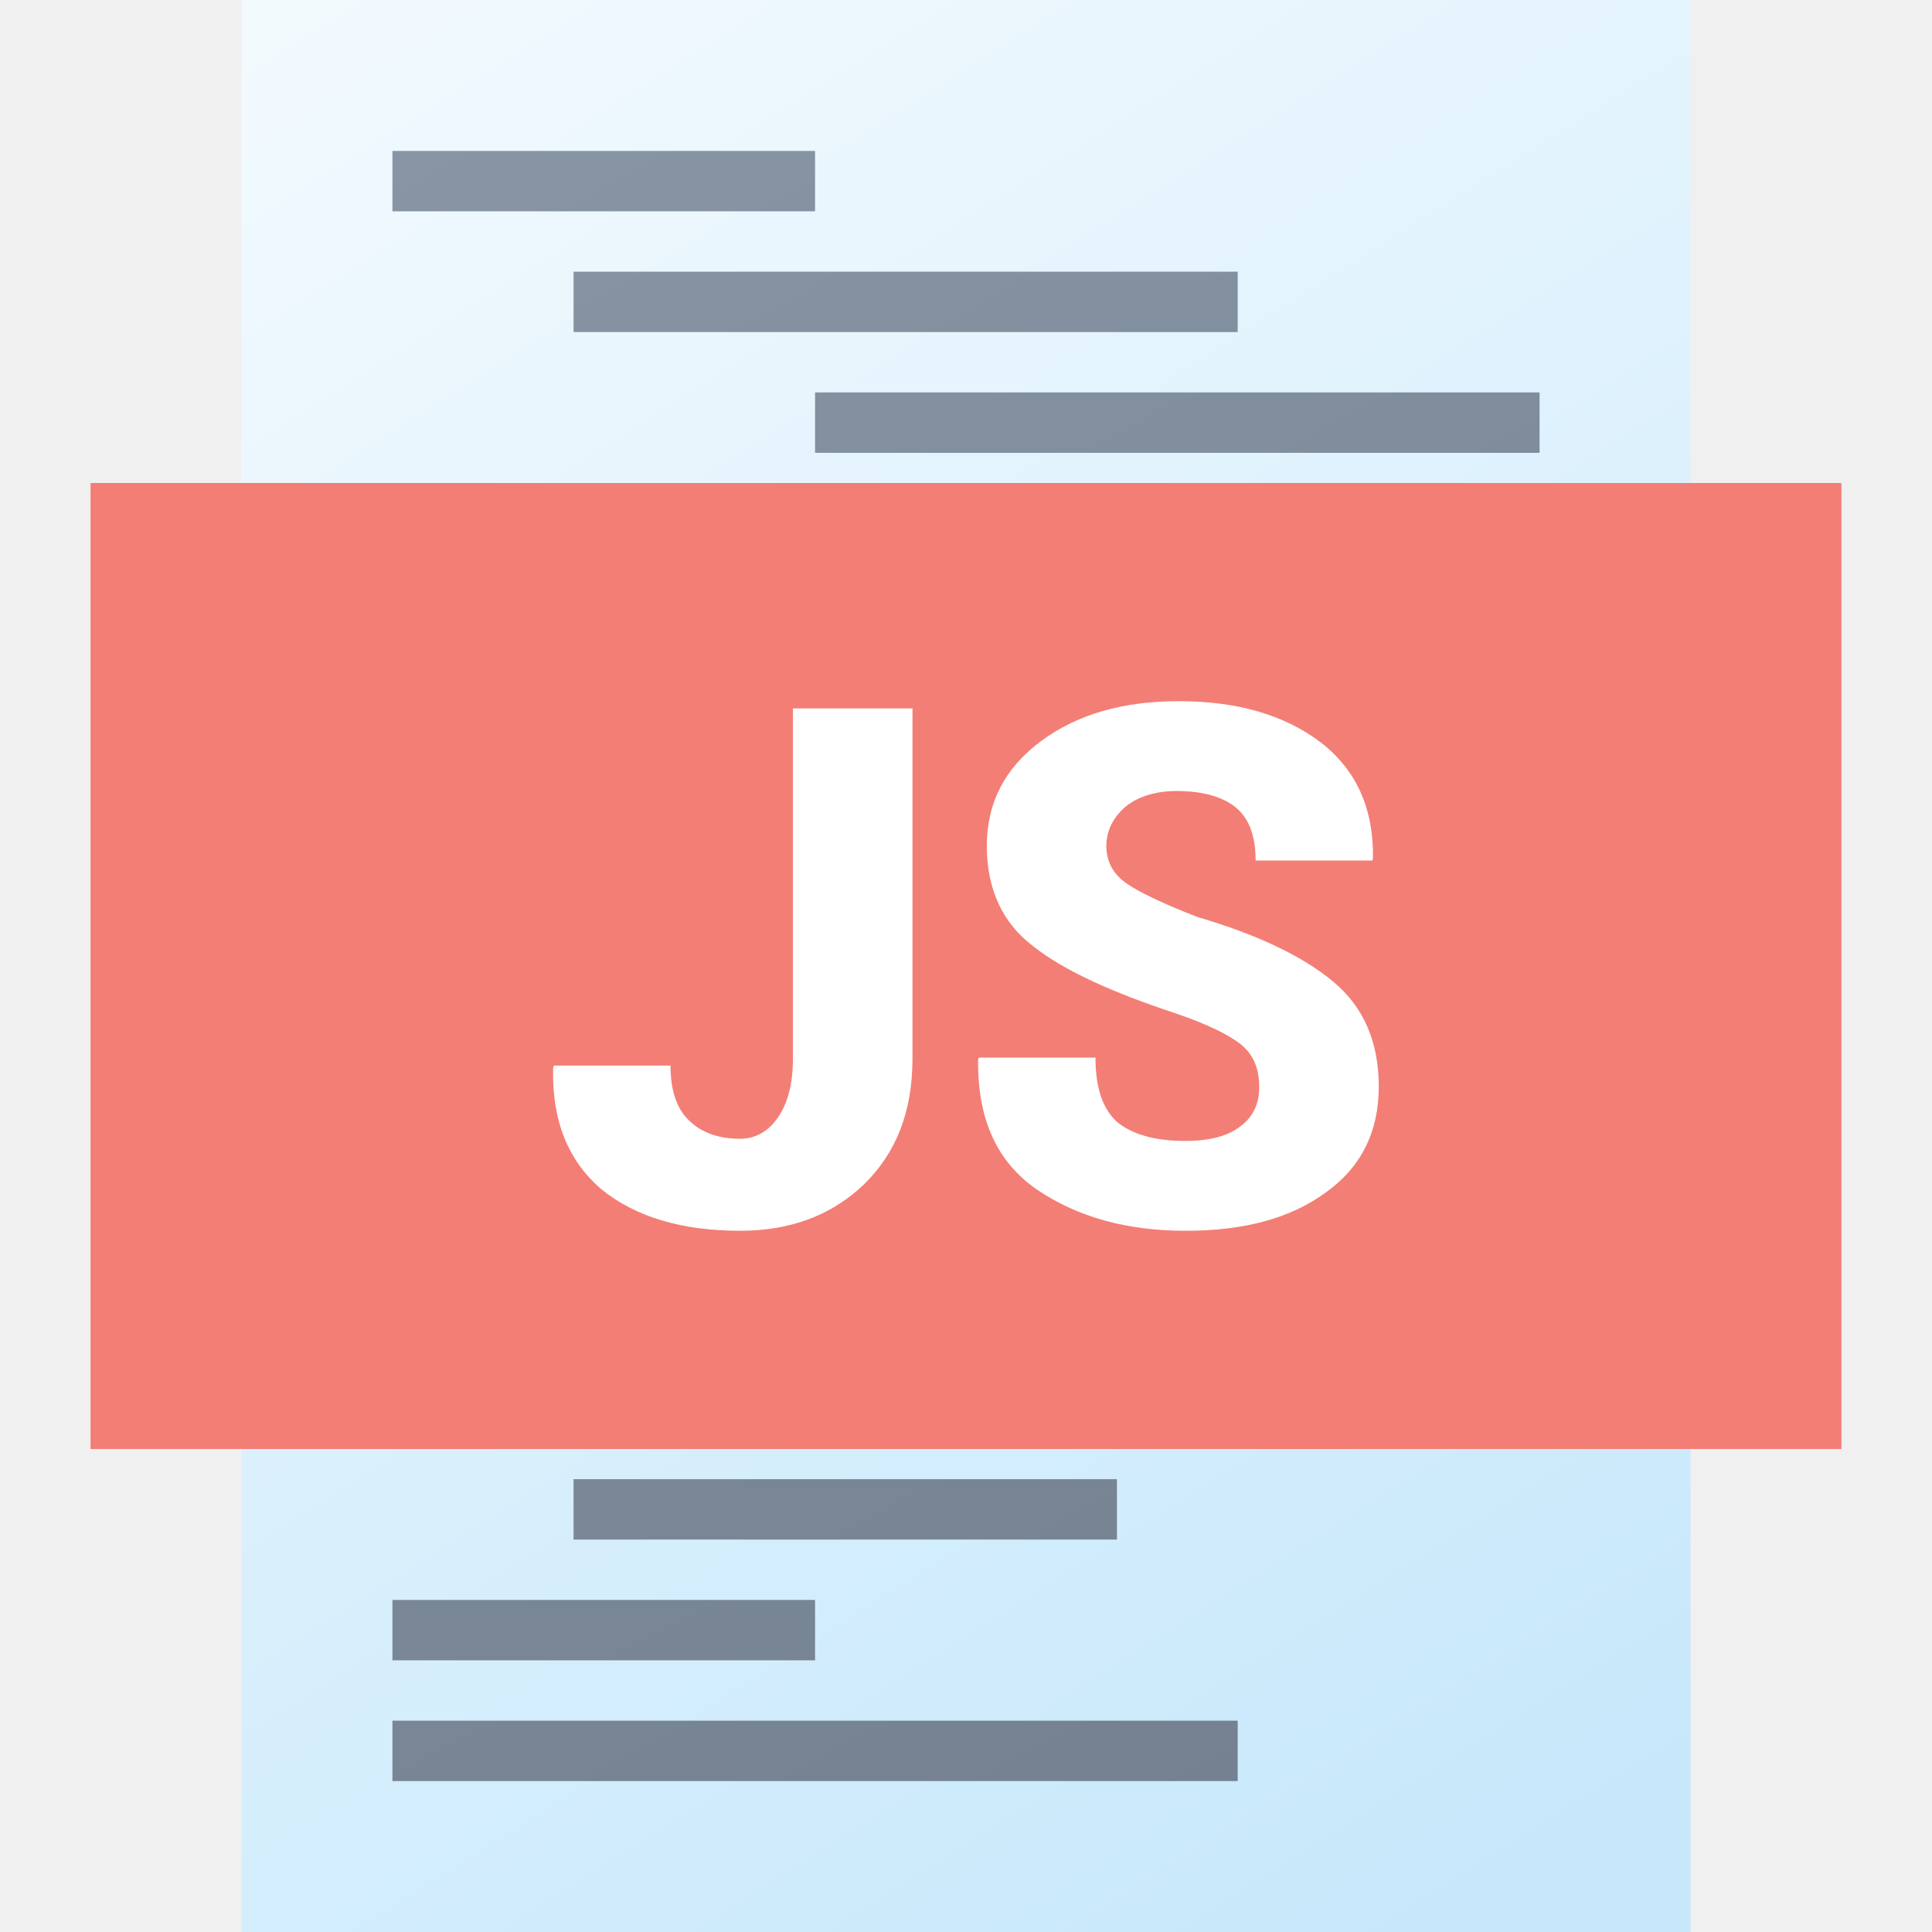
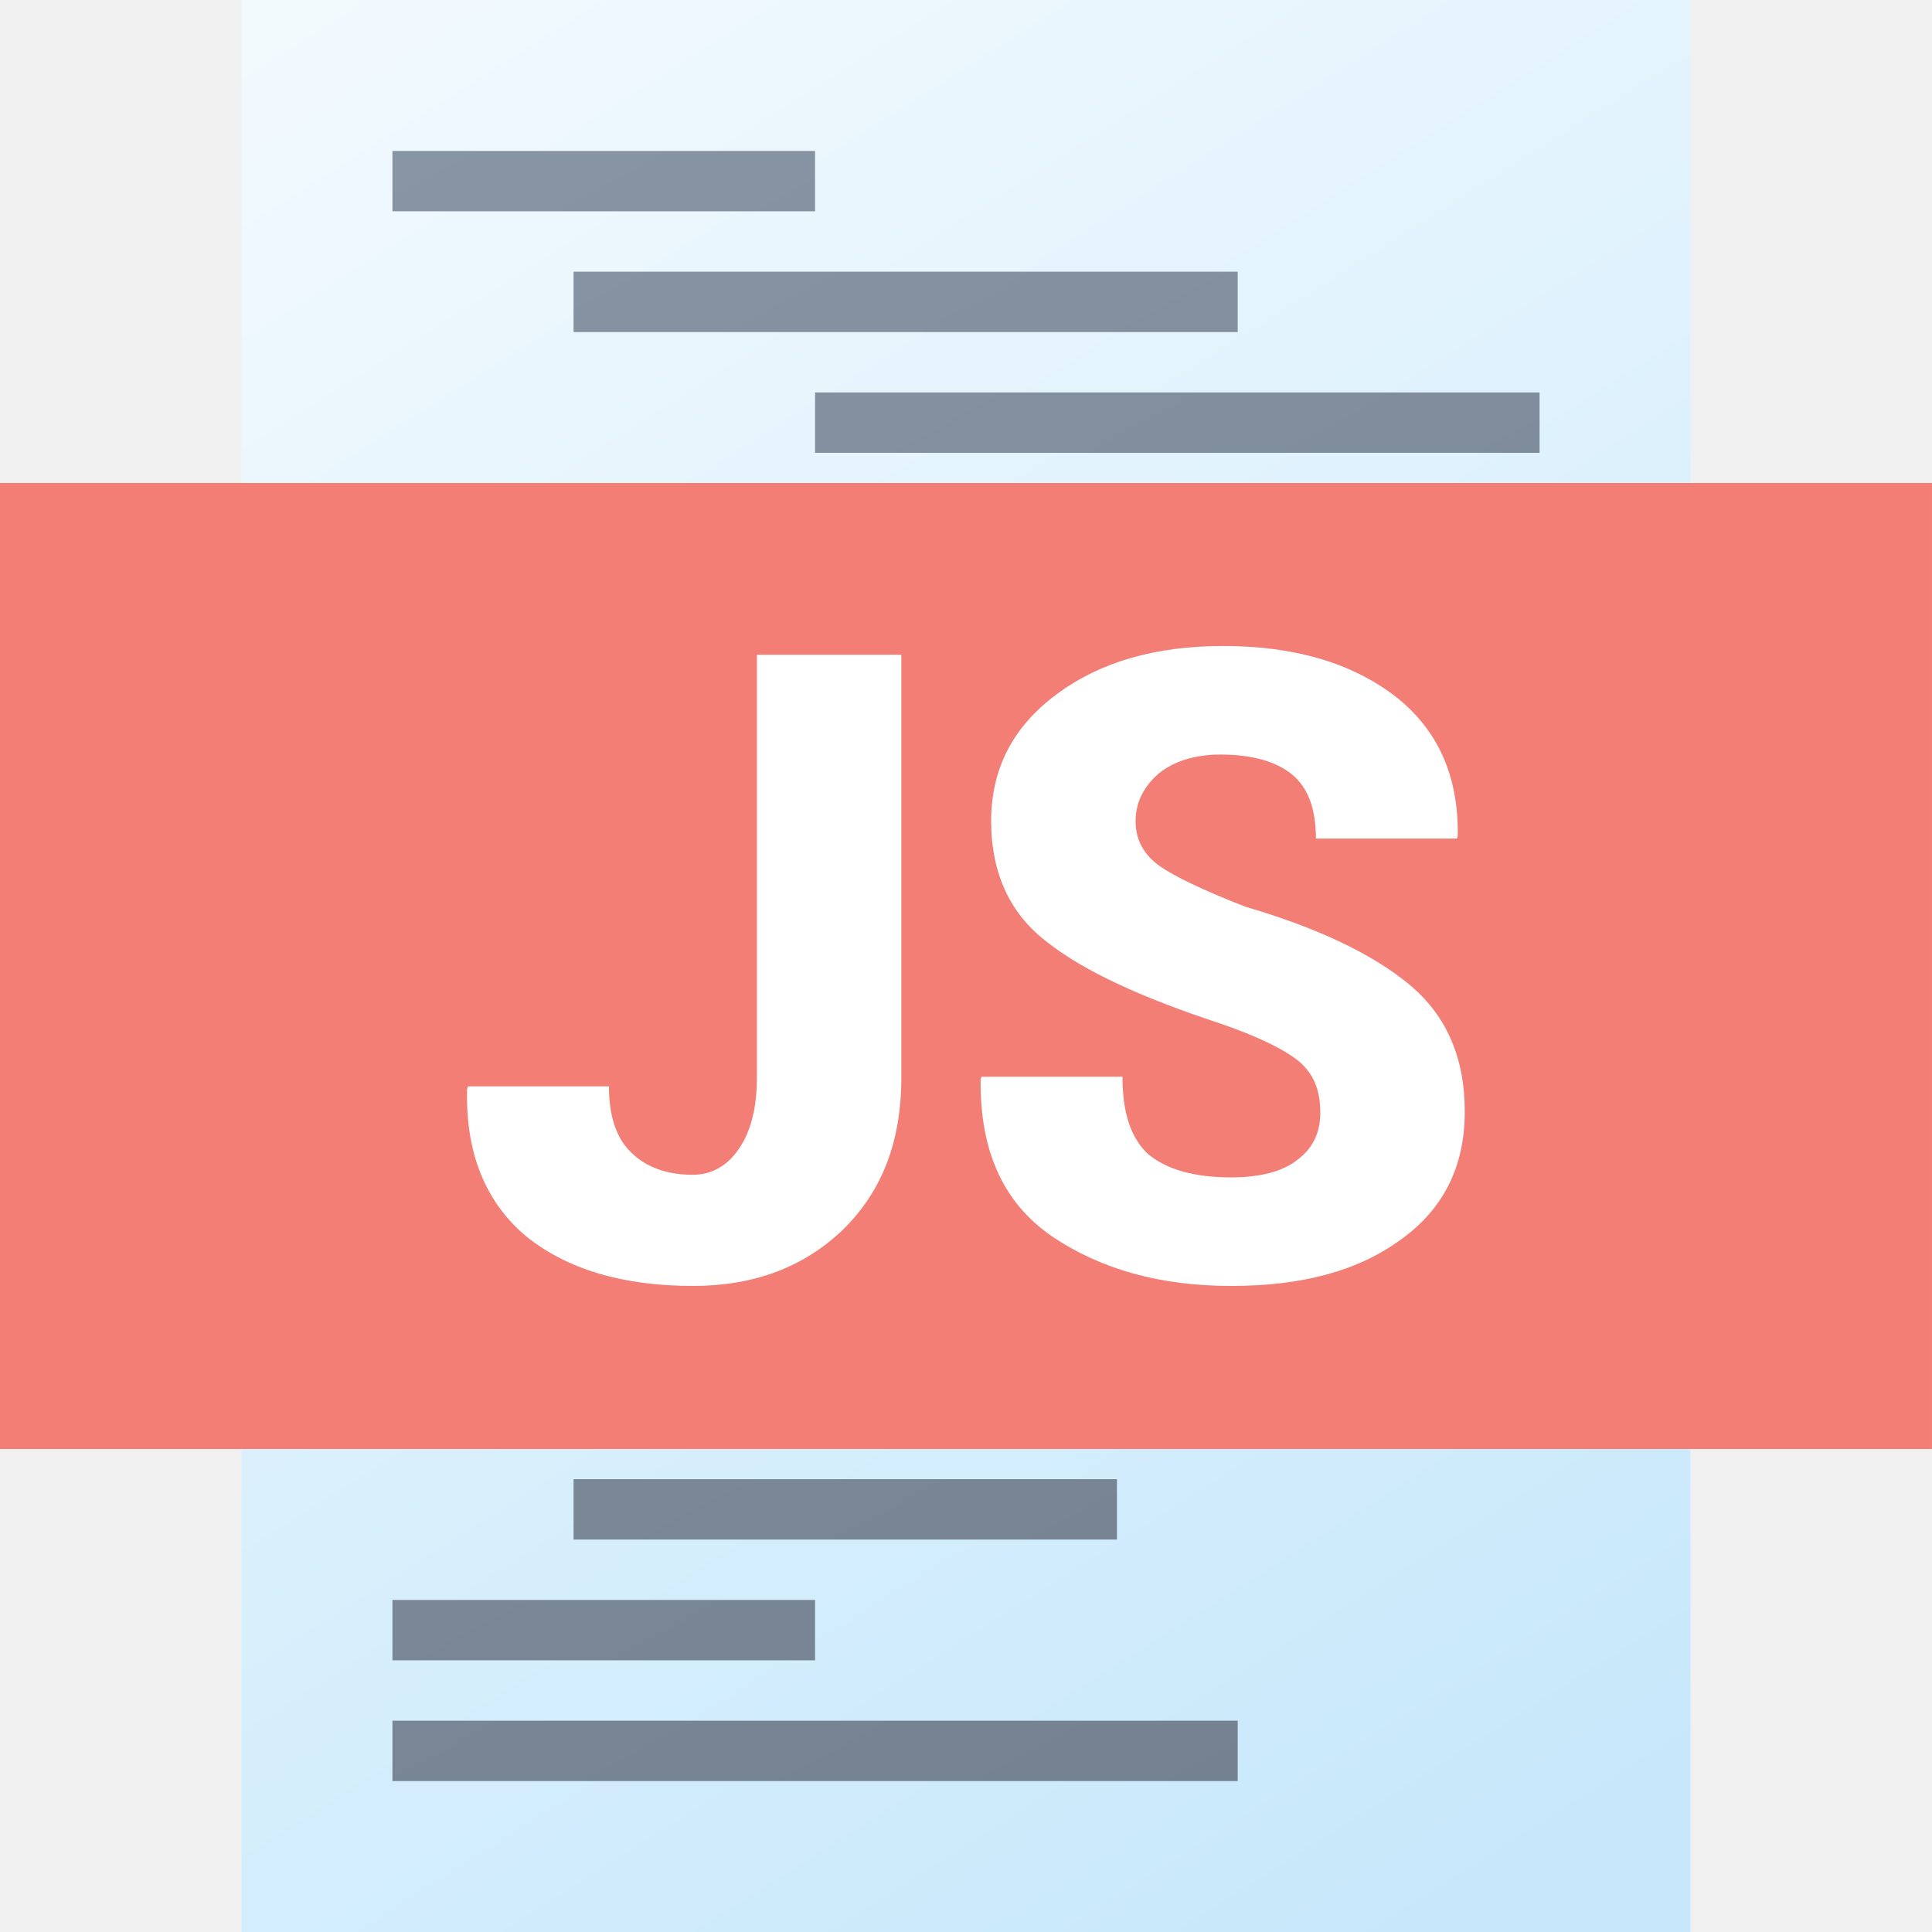
<svg xmlns="http://www.w3.org/2000/svg" width="100%" height="100%" viewBox="0 0 512 512" version="1.1" xml:space="preserve" style="fill-rule:evenodd;clip-rule:evenodd;stroke-linejoin:round;stroke-miterlimit:2;">
  <g>
    <g>
      <rect id="curve1" x="64" y="0" width="384" height="512" style="fill:url(#_Linear1);" />
      <g id="curve0" transform="matrix(1,0,0,1,-8,-8)">
        <path d="M112,48L224,48L224,64L112,64L112,48ZM112,336L224,336L224,352L112,352L112,336ZM112,464L336,464L336,480L112,480L112,464ZM112,432L224,432L224,448L112,448L112,432ZM160,400L304,400L304,416L160,416L160,400ZM160,368L400,368L400,384L160,384L160,368ZM112,304L272,304L272,320L112,320L112,304ZM160,208L272,208L272,224L160,224L160,208ZM112,272L224,272L224,288L112,288L112,272ZM160,240L352,240L352,256L160,256L160,240ZM160,176L304,176L304,192L160,192L160,176ZM224,144L336,144L336,160L224,160L224,144ZM224,112L416,112L416,128L224,128L224,112ZM160,80L336,80L336,96L160,96L160,80Z" style="fill:url(#_Linear2);" />
      </g>
    </g>
-     <g id="JavaScript---Back" transform="matrix(1.20833,0,0,1.45455,-53.3333,-360.727)">
+     <g id="JavaScript---Back" transform="matrix(1.33333,0,0,1.45455,-85.3333,-360.727)">
      <rect x="64" y="336" width="384" height="176" style="fill:rgb(243,126,117);" />
    </g>
-     <g id="JavaScript---Text" transform="matrix(0.976647,0,0,0.964333,-18.8475,-84.3283)">
-       <g transform="matrix(196.591,0,0,199.101,168.013,423.69)">
+     <g id="JavaScript---Text" transform="matrix(0.976647,0,0,0.964333,-18.3185,-70.1096)">
+       <g transform="matrix(237.547,0,0,240.581,143.845,423.69)">
        <path d="M0.338,-0.711L0.503,-0.711L0.503,-0.228C0.503,-0.155 0.481,-0.098 0.436,-0.054C0.391,-0.011 0.334,0.01 0.265,0.01C0.185,0.01 0.121,-0.009 0.074,-0.047C0.028,-0.086 0.005,-0.142 0.007,-0.215L0.008,-0.218L0.169,-0.218C0.169,-0.183 0.178,-0.157 0.196,-0.141C0.213,-0.125 0.236,-0.117 0.265,-0.117C0.286,-0.117 0.304,-0.127 0.317,-0.146C0.331,-0.166 0.338,-0.193 0.338,-0.228L0.338,-0.711Z" style="fill:white;fill-rule:nonzero;" />
      </g>
-       <g transform="matrix(196.591,0,0,199.101,277.828,423.69)">
+       <g transform="matrix(237.547,0,0,240.581,276.538,423.69)">
        <path d="M0.423,-0.188C0.423,-0.214 0.415,-0.233 0.398,-0.247C0.382,-0.26 0.352,-0.275 0.308,-0.29C0.22,-0.319 0.154,-0.349 0.112,-0.382C0.069,-0.414 0.047,-0.461 0.047,-0.521C0.047,-0.581 0.072,-0.629 0.122,-0.666C0.172,-0.703 0.235,-0.721 0.312,-0.721C0.393,-0.721 0.458,-0.702 0.508,-0.664C0.557,-0.626 0.581,-0.573 0.58,-0.504L0.579,-0.501L0.418,-0.501C0.418,-0.535 0.409,-0.559 0.391,-0.574C0.373,-0.589 0.345,-0.597 0.309,-0.597C0.279,-0.597 0.255,-0.589 0.238,-0.575C0.221,-0.56 0.212,-0.542 0.212,-0.521C0.212,-0.5 0.221,-0.483 0.239,-0.47C0.256,-0.458 0.289,-0.442 0.338,-0.423C0.42,-0.399 0.483,-0.369 0.525,-0.334C0.567,-0.299 0.588,-0.251 0.588,-0.189C0.588,-0.127 0.564,-0.078 0.515,-0.043C0.466,-0.007 0.402,0.01 0.321,0.01C0.24,0.01 0.172,-0.009 0.116,-0.047C0.061,-0.085 0.034,-0.144 0.035,-0.226L0.036,-0.229L0.197,-0.229C0.197,-0.187 0.207,-0.158 0.227,-0.14C0.248,-0.123 0.279,-0.114 0.321,-0.114C0.355,-0.114 0.381,-0.121 0.398,-0.135C0.415,-0.148 0.423,-0.166 0.423,-0.188Z" style="fill:white;fill-rule:nonzero;" />
      </g>
    </g>
  </g>
  <defs>
    <linearGradient id="_Linear1" x1="0" y1="0" x2="1" y2="0" gradientUnits="userSpaceOnUse" gradientTransform="matrix(310.858,512.001,-512.001,310.858,64,0)">
      <stop offset="0" style="stop-color:rgb(243,250,254);stop-opacity:1" />
      <stop offset="1" style="stop-color:rgb(199,232,251);stop-opacity:1" />
    </linearGradient>
    <linearGradient id="_Linear2" x1="0" y1="0" x2="1" y2="0" gradientUnits="userSpaceOnUse" gradientTransform="matrix(225.819,432.001,-432.001,225.819,112,48)">
      <stop offset="0" style="stop-color:rgb(135,149,165);stop-opacity:1" />
      <stop offset="1" style="stop-color:rgb(115,129,145);stop-opacity:1" />
    </linearGradient>
  </defs>
</svg>
